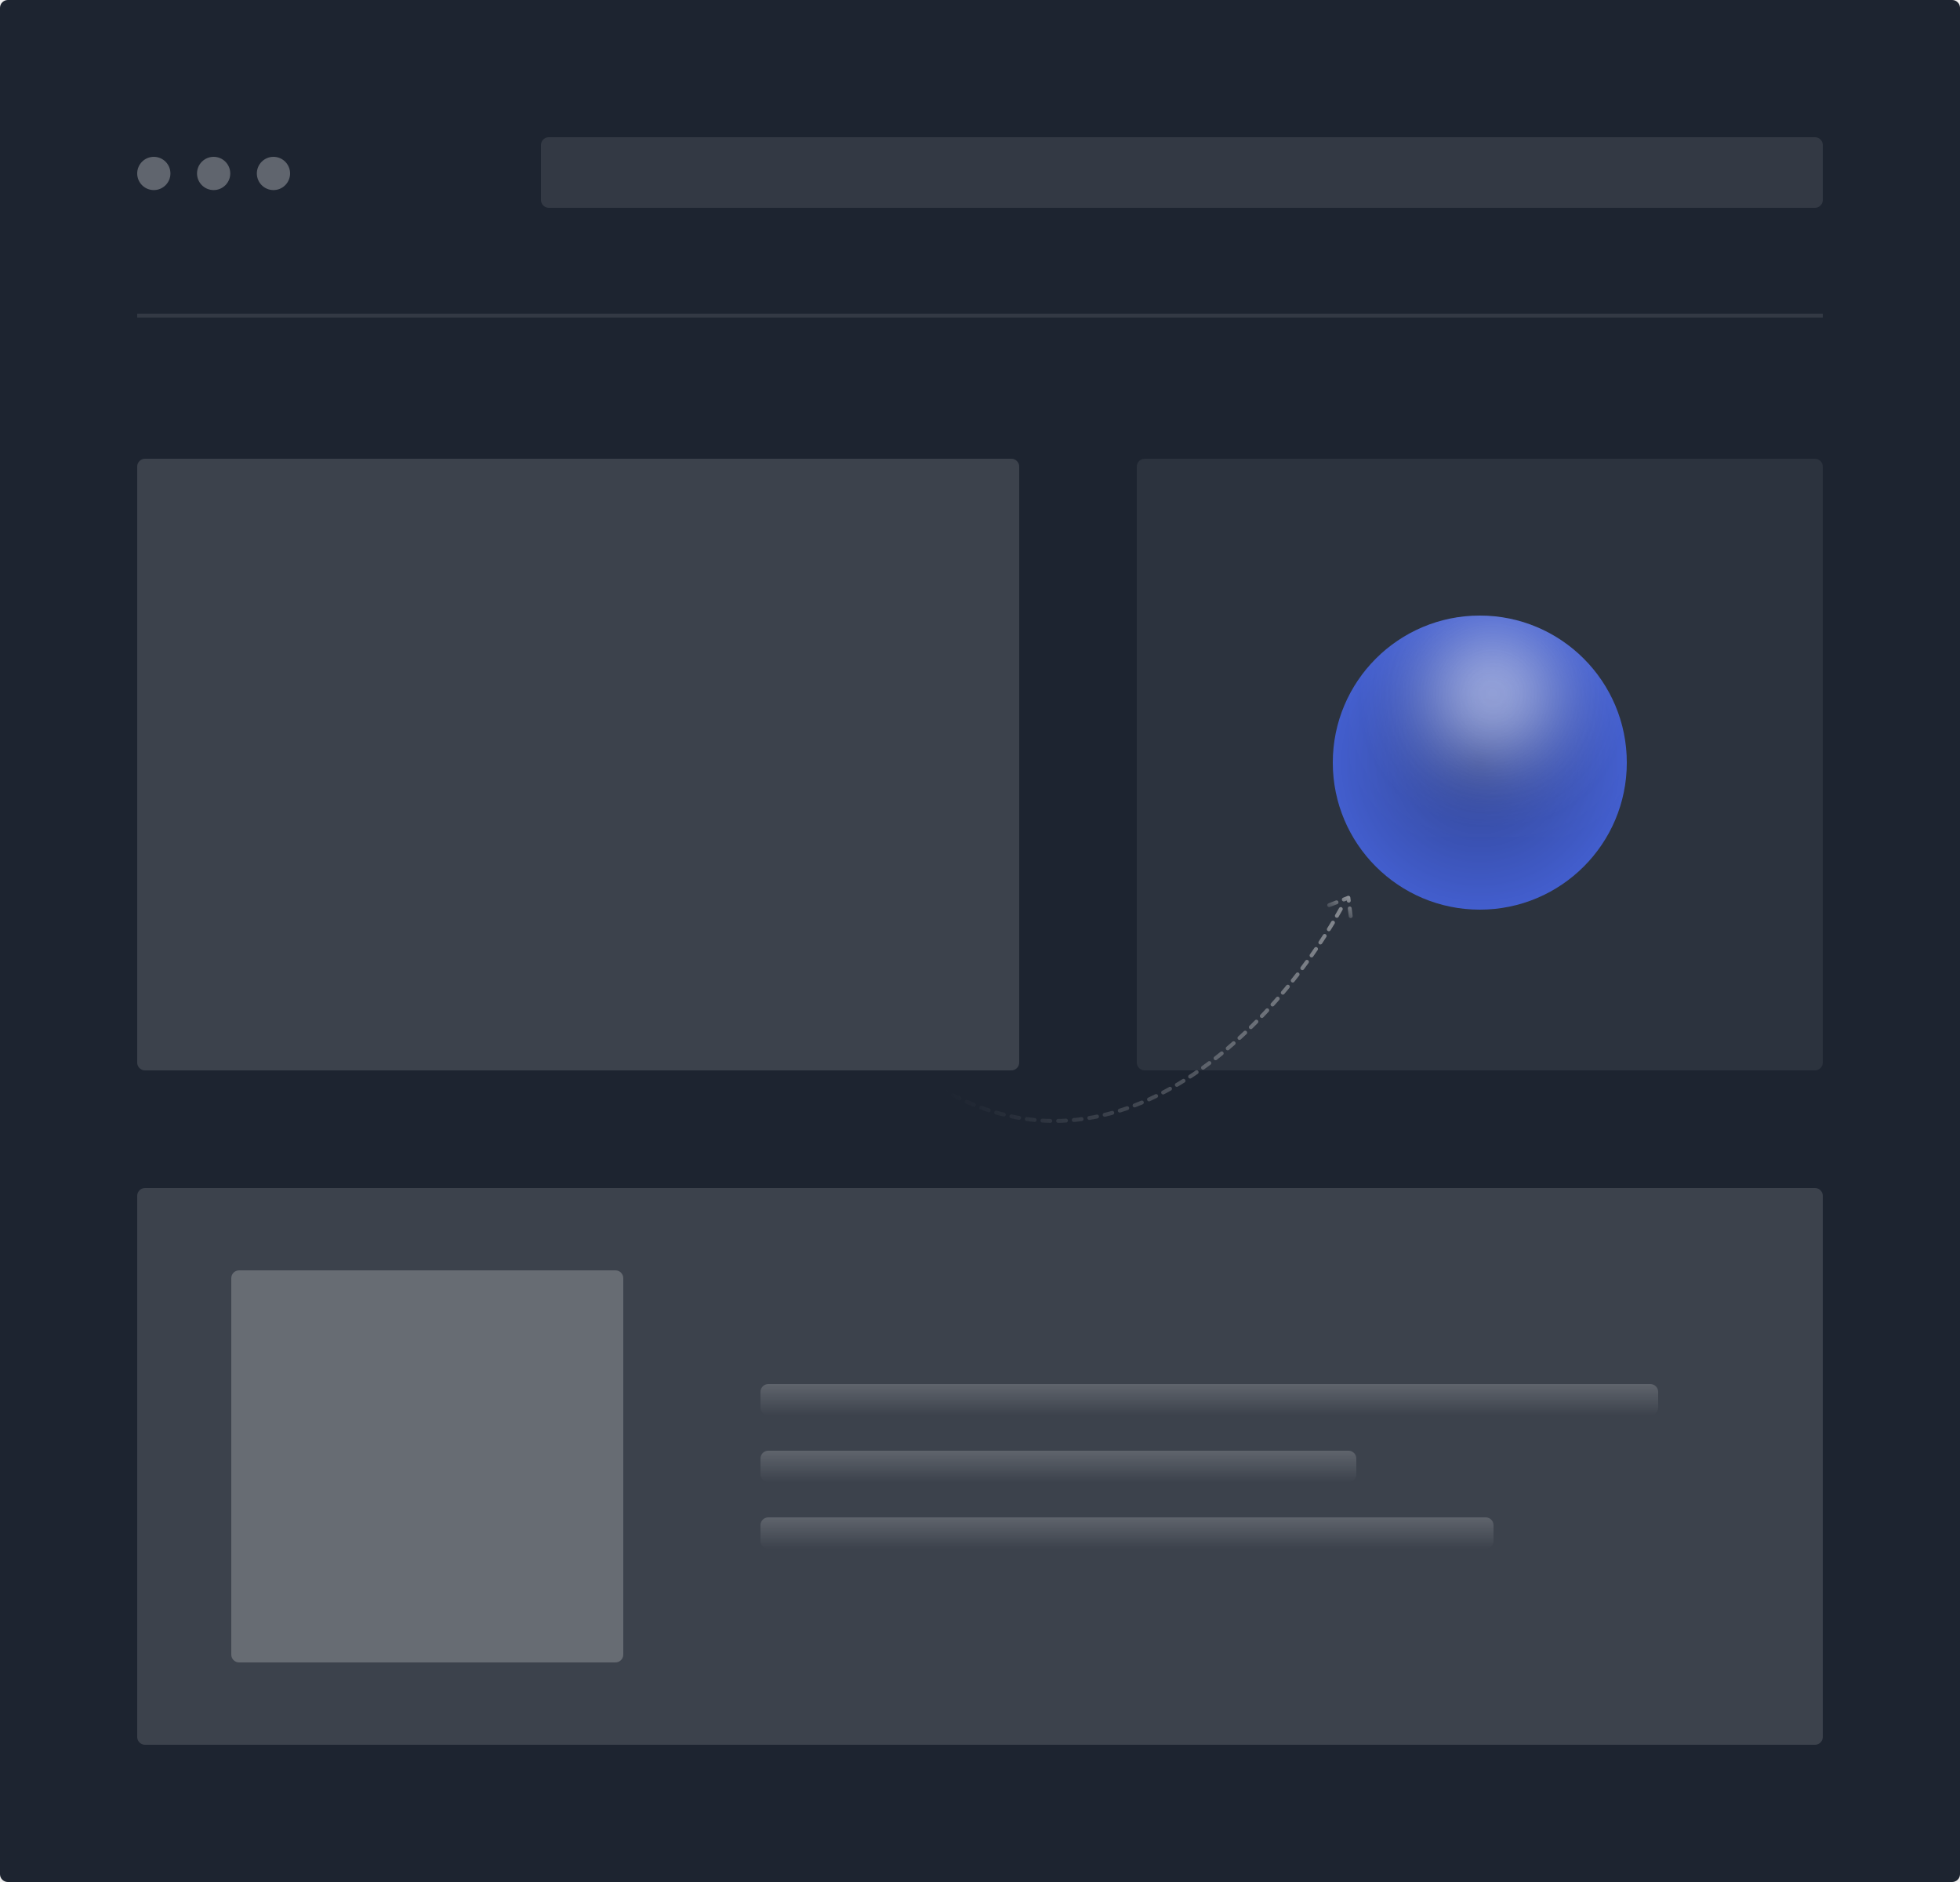
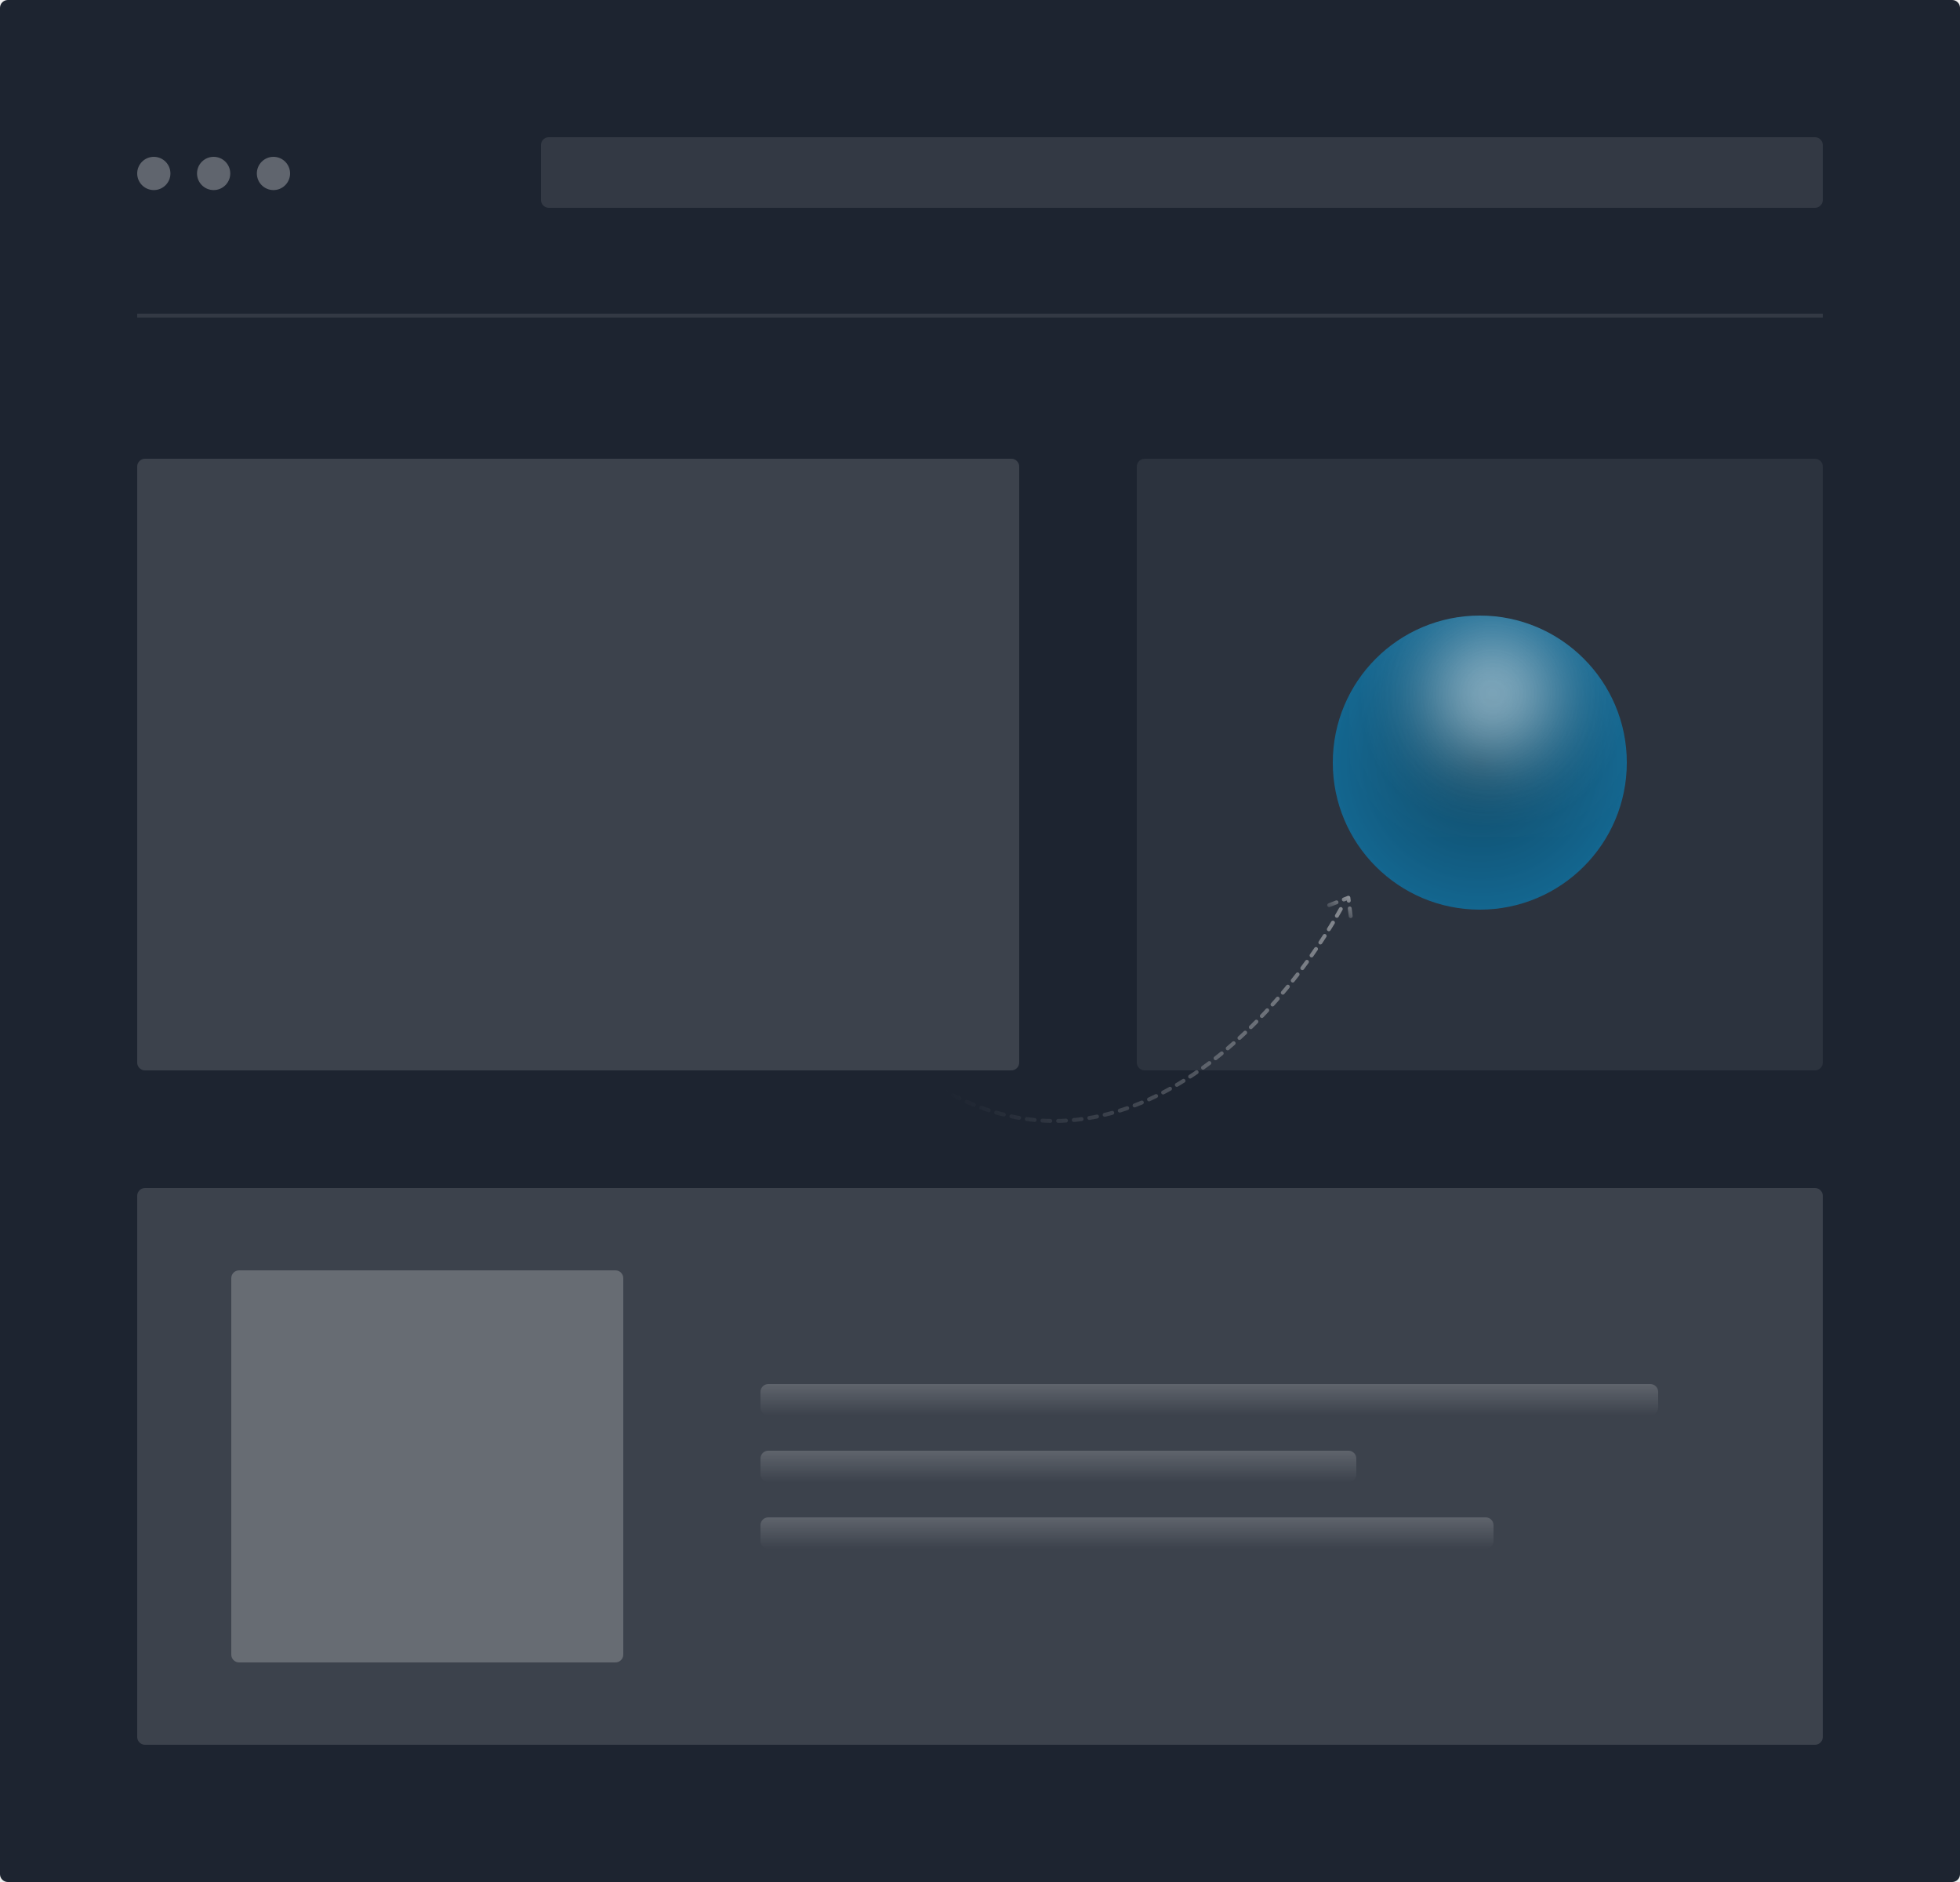
<svg xmlns="http://www.w3.org/2000/svg" width="500" height="480" viewBox="0 0 500 480" fill="none">
  <rect width="500" height="480" rx="2" fill="#1D2430" />
  <rect x="35" y="117" width="225" height="156" rx="2" fill="white" fill-opacity="0.14" />
  <line opacity="0.1" x1="35" y1="80.5" x2="465" y2="80.5" stroke="white" />
  <rect x="290" y="117" width="175" height="156" rx="2" fill="white" fill-opacity="0.07" />
  <rect x="35" y="303" width="430" height="142" rx="2" fill="white" fill-opacity="0.14" />
  <rect x="194" y="353" width="229" height="8" rx="2" fill="url(#paint0_linear_62_128)" fill-opacity="0.18" />
  <rect x="194" y="370" width="152" height="8" rx="2" fill="url(#paint1_linear_62_128)" fill-opacity="0.18" />
  <rect x="194" y="387" width="187" height="8" rx="2" fill="url(#paint2_linear_62_128)" fill-opacity="0.18" />
  <rect x="59" y="324" width="100" height="100" rx="2" fill="white" fill-opacity="0.22" />
  <rect opacity="0.1" x="138" y="35" width="327" height="18" rx="2" fill="white" />
  <circle opacity="0.3" cx="39.239" cy="44.239" r="4.239" fill="white" />
  <circle opacity="0.3" cx="54.5" cy="44.239" r="4.239" fill="white" />
  <circle opacity="0.3" cx="69.761" cy="44.239" r="4.239" fill="white" />
-   <circle opacity="0.8" cx="377.5" cy="194.5" r="37.5" fill="#4A6CF7" />
+   <circle opacity="0.8" cx="377.5" cy="194.5" r="37.5" fill="#0E76A8" />
  <mask id="mask0_62_128" style="mask-type:alpha" maskUnits="userSpaceOnUse" x="340" y="157" width="75" height="75">
-     <circle opacity="0.8" cx="377.5" cy="194.5" r="37.5" fill="#4A6CF7" />
+     <circle opacity="0.8" cx="377.5" cy="194.5" r="37.5" fill="#0E76A8" />
  </mask>
  <g mask="url(#mask0_62_128)">
    <circle opacity="0.8" cx="377.5" cy="194.5" r="37.5" fill="url(#paint3_radial_62_128)" />
    <g opacity="0.8" filter="url(#filter0_f_62_128)">
      <circle cx="380.809" cy="176.853" r="15.441" fill="white" />
    </g>
  </g>
  <path d="M342.034 231.847C324.964 262.749 277.939 313.186 226.394 267.718" stroke="url(#paint4_linear_62_128)" stroke-linecap="round" stroke-linejoin="round" stroke-dasharray="2 2" />
  <path d="M339.077 230.867L343.973 228.971L344.562 233.656" stroke="url(#paint5_linear_62_128)" stroke-linecap="round" stroke-linejoin="round" stroke-dasharray="2 2" />
  <defs>
    <filter id="filter0_f_62_128" x="344.368" y="140.412" width="72.882" height="72.882" filterUnits="userSpaceOnUse" color-interpolation-filters="sRGB">
      <feFlood flood-opacity="0" result="BackgroundImageFix" />
      <feBlend mode="normal" in="SourceGraphic" in2="BackgroundImageFix" result="shape" />
      <feGaussianBlur stdDeviation="10.5" result="effect1_foregroundBlur_62_128" />
    </filter>
    <linearGradient id="paint0_linear_62_128" x1="308.5" y1="353" x2="308.5" y2="361" gradientUnits="userSpaceOnUse">
      <stop stop-color="white" />
      <stop offset="1" stop-color="white" stop-opacity="0" />
    </linearGradient>
    <linearGradient id="paint1_linear_62_128" x1="270" y1="370" x2="270" y2="378" gradientUnits="userSpaceOnUse">
      <stop stop-color="white" />
      <stop offset="1" stop-color="white" stop-opacity="0" />
    </linearGradient>
    <linearGradient id="paint2_linear_62_128" x1="287.5" y1="387" x2="287.5" y2="395" gradientUnits="userSpaceOnUse">
      <stop stop-color="white" />
      <stop offset="1" stop-color="white" stop-opacity="0" />
    </linearGradient>
    <radialGradient id="paint3_radial_62_128" cx="0" cy="0" r="1" gradientUnits="userSpaceOnUse" gradientTransform="translate(377.5 194.5) rotate(90) scale(40.2574)">
      <stop stop-opacity="0.47" />
      <stop offset="1" stop-opacity="0" />
    </radialGradient>
    <linearGradient id="paint4_linear_62_128" x1="358.554" y1="226.723" x2="242.956" y2="282.349" gradientUnits="userSpaceOnUse">
      <stop stop-color="white" stop-opacity="0.48" />
      <stop offset="1" stop-color="white" stop-opacity="0" />
    </linearGradient>
    <linearGradient id="paint5_linear_62_128" x1="343.992" y1="228.548" x2="340.23" y2="234.571" gradientUnits="userSpaceOnUse">
      <stop stop-color="white" stop-opacity="0.48" />
      <stop offset="1" stop-color="white" stop-opacity="0" />
    </linearGradient>
  </defs>
</svg>
